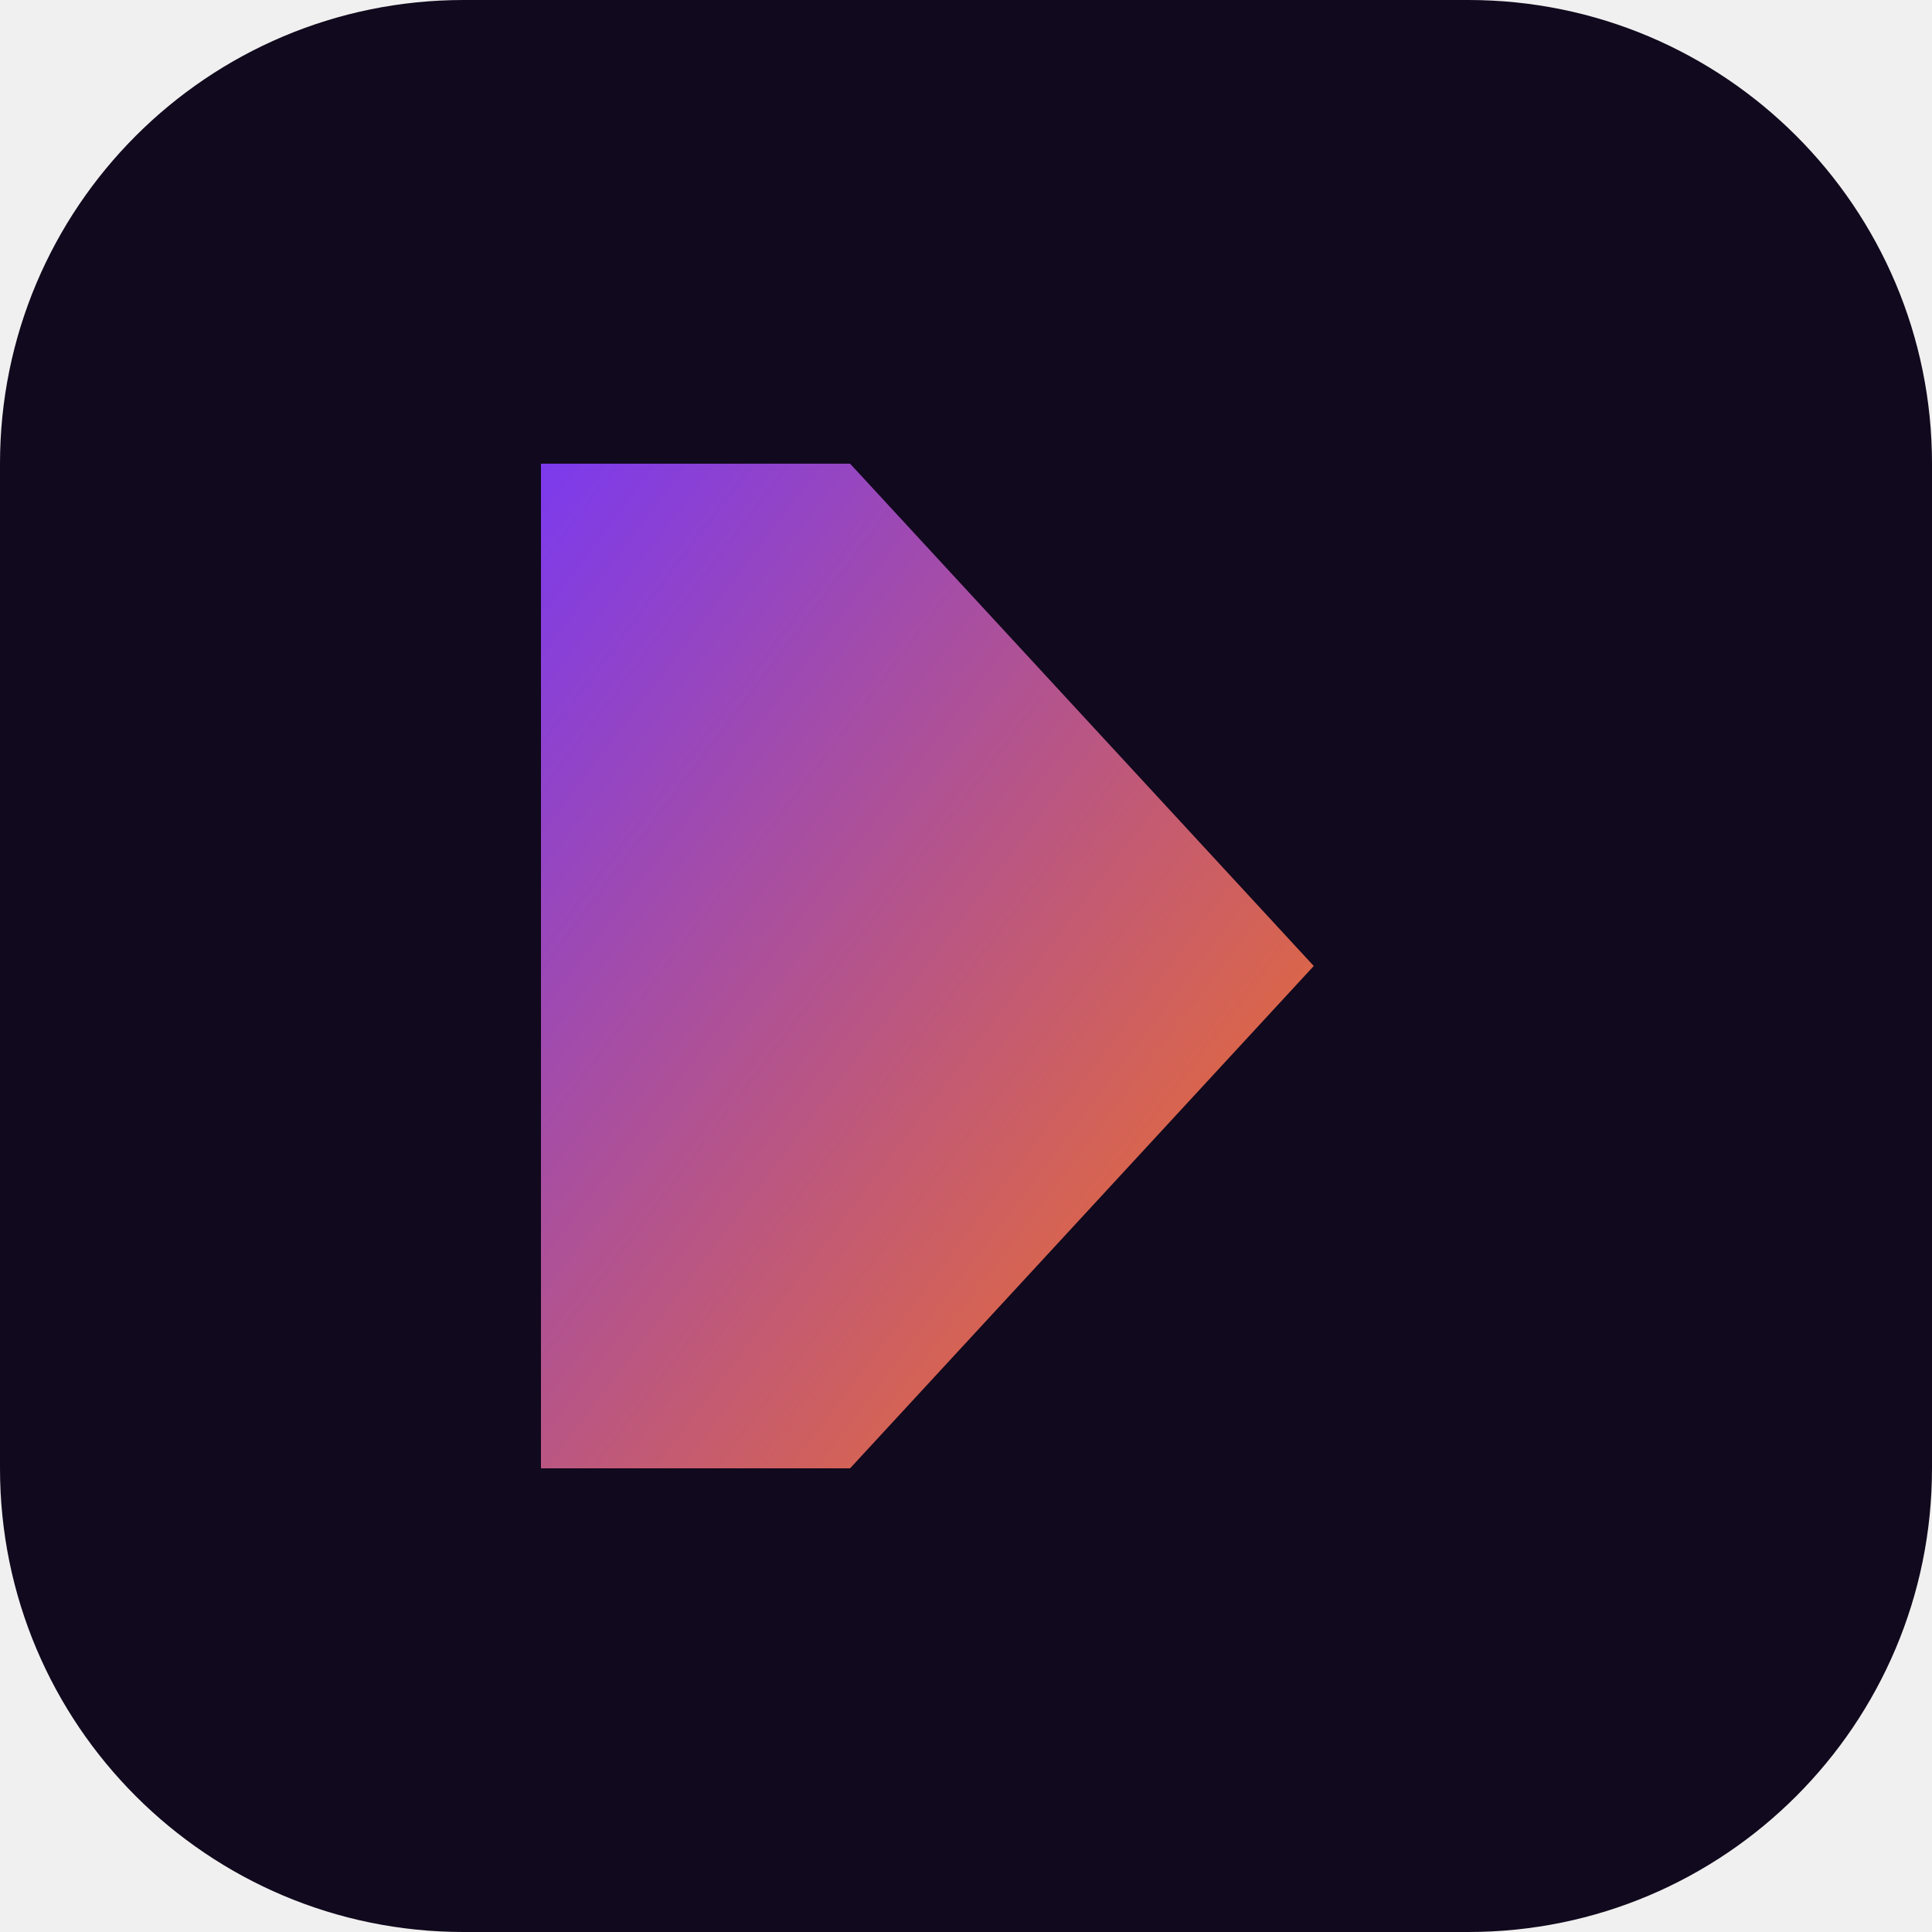
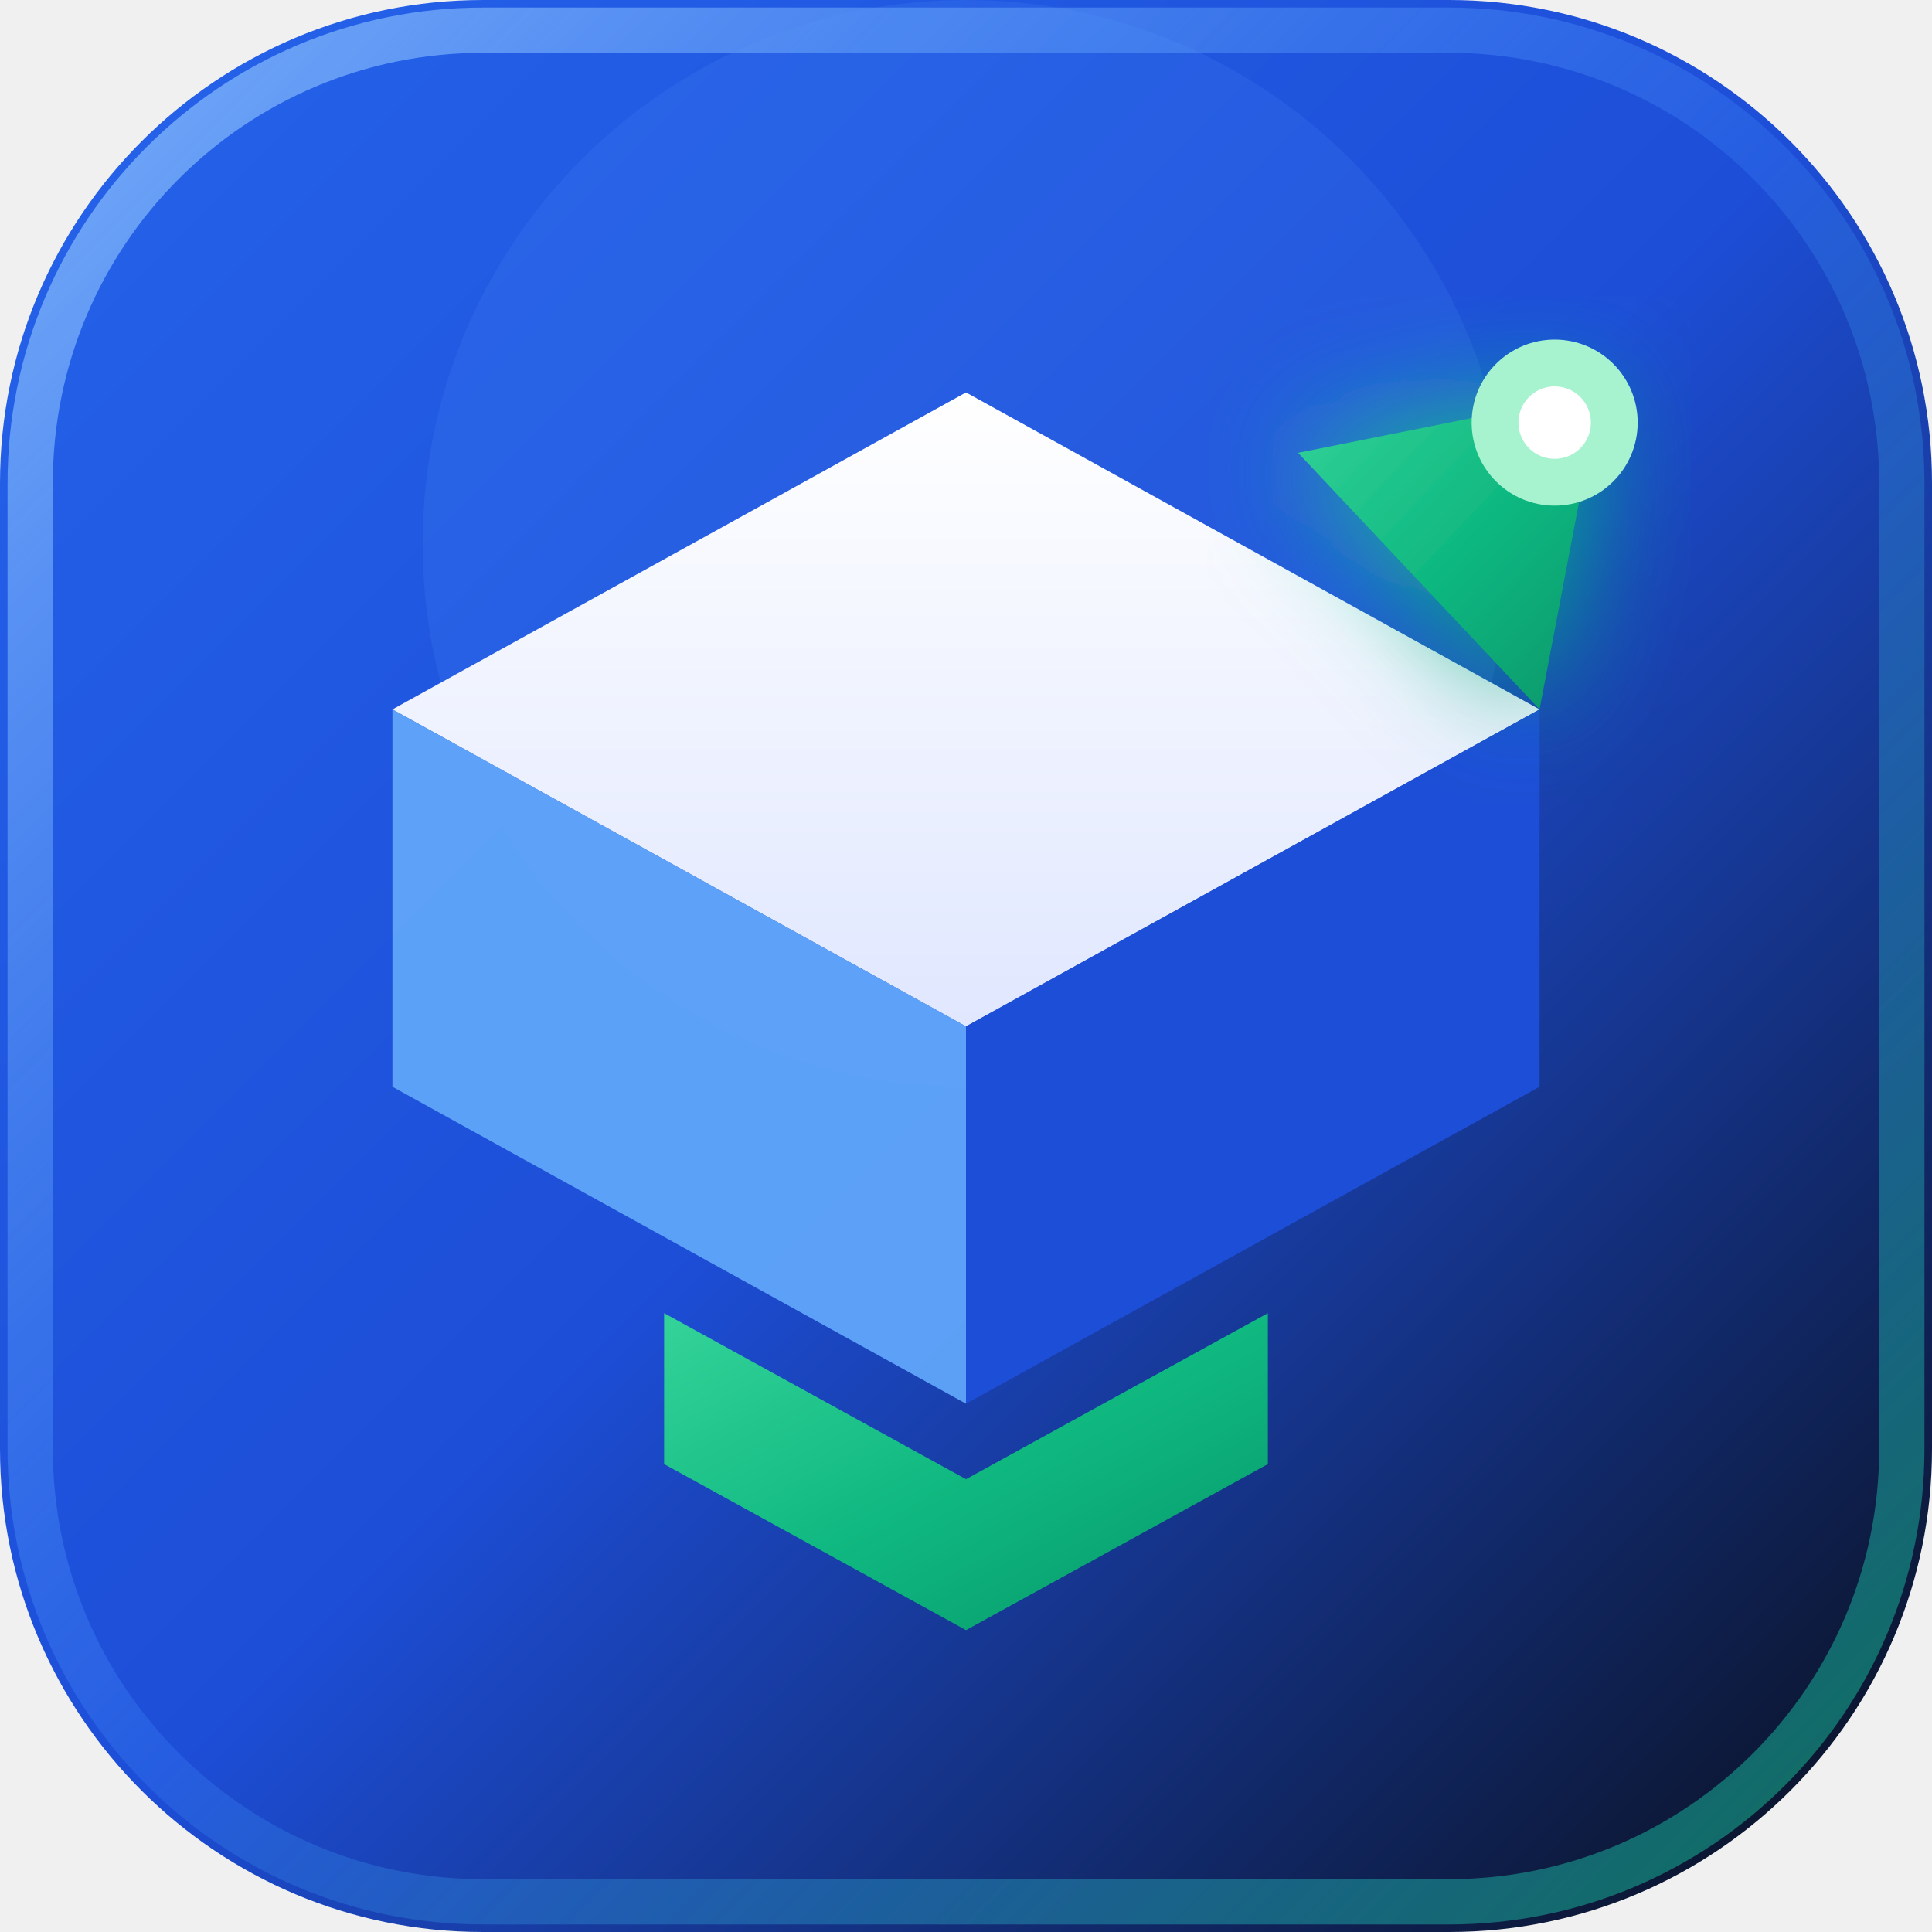
- <svg xmlns="http://www.w3.org/2000/svg" viewBox="0 0 100 100">
+ <svg xmlns="http://www.w3.org/2000/svg" viewBox="0 0 64 64" fill="none">
  <defs>
-     <linearGradient id="g" x1="0" y1="0" x2="1" y2="1">
-       <stop offset="0%" stop-color="#7c3aed" />
-       <stop offset="100%" stop-color="#f97316" />
+     <linearGradient id="bgGrad" x1="0" y1="0" x2="64" y2="64" gradientUnits="userSpaceOnUse">
+       <stop offset="0%" stop-color="#2563EB" />
+       <stop offset="50%" stop-color="#1D4ED8" />
+       <stop offset="100%" stop-color="#090D16" />
    </linearGradient>
+     <linearGradient id="rimGrad" x1="0" y1="0" x2="64" y2="64" gradientUnits="userSpaceOnUse">
+       <stop offset="0%" stop-color="#93C5FD" stop-opacity="0.8" />
+       <stop offset="50%" stop-color="#3B82F6" stop-opacity="0.3" />
+       <stop offset="100%" stop-color="#10B981" stop-opacity="0.6" />
+     </linearGradient>
+     <linearGradient id="emeraldGrad" x1="0" y1="0" x2="1" y2="1">
+       <stop offset="0%" stop-color="#34D399" />
+       <stop offset="50%" stop-color="#10B981" />
+       <stop offset="100%" stop-color="#059669" />
+     </linearGradient>
+     <linearGradient id="capTopGrad" x1="0" y1="0" x2="0" y2="1">
+       <stop offset="0%" stop-color="#FFFFFF" />
+       <stop offset="100%" stop-color="#E0E7FF" />
+     </linearGradient>
+     <filter id="emeraldGlow" x="-30%" y="-30%" width="160%" height="160%">
+       <feGaussianBlur stdDeviation="2" result="blur" />
+       <feComposite in="SourceGraphic" in2="blur" operator="over" />
+     </filter>
  </defs>
-   <rect width="100" height="100" rx="24" fill="#11091d" />
-   <path d="M28 24h16l24 26-24 26H28V24z" fill="url(#g)" />
+   <rect width="64" height="64" rx="16" fill="url(#bgGrad)" />
+   <rect x="1" y="1" width="62" height="62" rx="15" stroke="url(#rimGrad)" stroke-width="1.5" />
+   <circle cx="32" cy="18" r="18" fill="#60A5FA" fill-opacity="0.12" />
+   <path d="M32 13 L51 23.5 L32 34 L13 23.5 Z" fill="url(#capTopGrad)" />
+   <path d="M13 23.5 L32 34 L32 46.5 L13 36 Z" fill="#60A5FA" fill-opacity="0.95" />
+   <path d="M32 34 L51 23.5 L51 36 L32 46.5 Z" fill="#1D4ED8" />
+   <path d="M43 15 L53 13 L51 23.5 Z" fill="url(#emeraldGrad)" filter="url(#emeraldGlow)" />
+   <circle cx="51.5" cy="14" r="2.75" fill="#A7F3D0" />
+   <circle cx="51.5" cy="14" r="1.2" fill="#FFFFFF" />
+   <path d="M22 43.5 L32 49 L42 43.5 L42 48.5 L32 54 L22 48.5 Z" fill="url(#emeraldGrad)" />
</svg>
